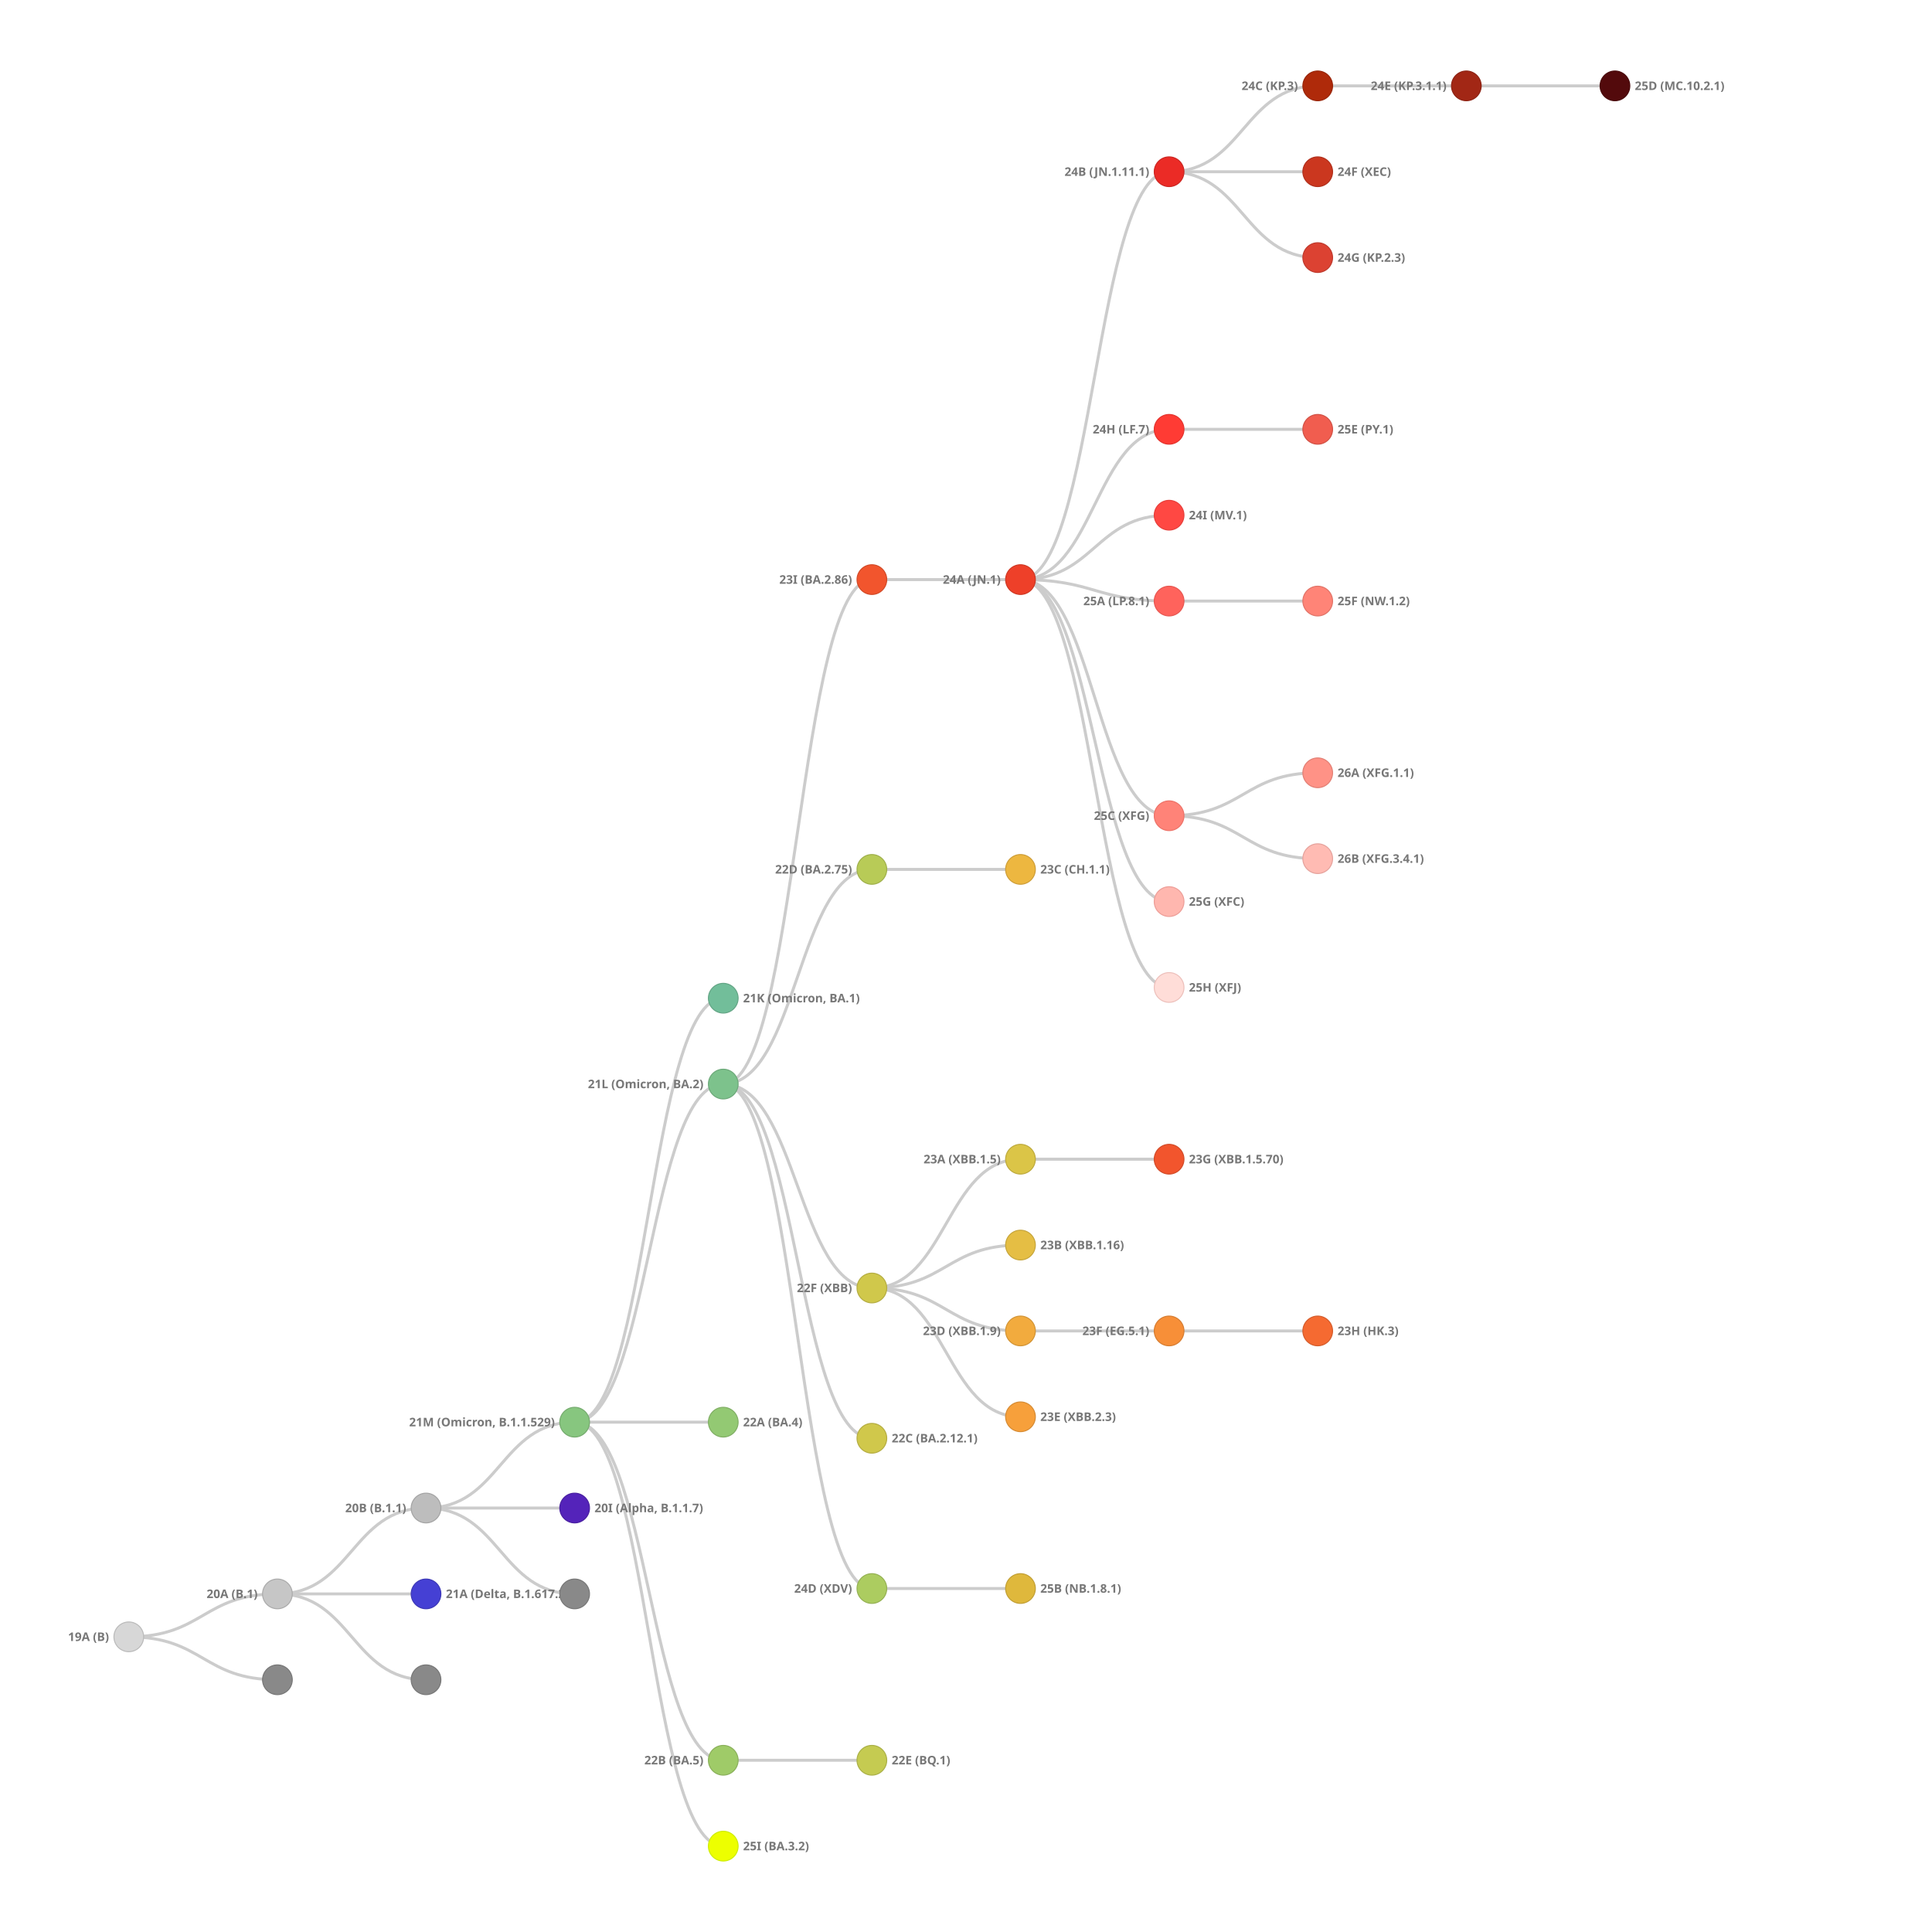
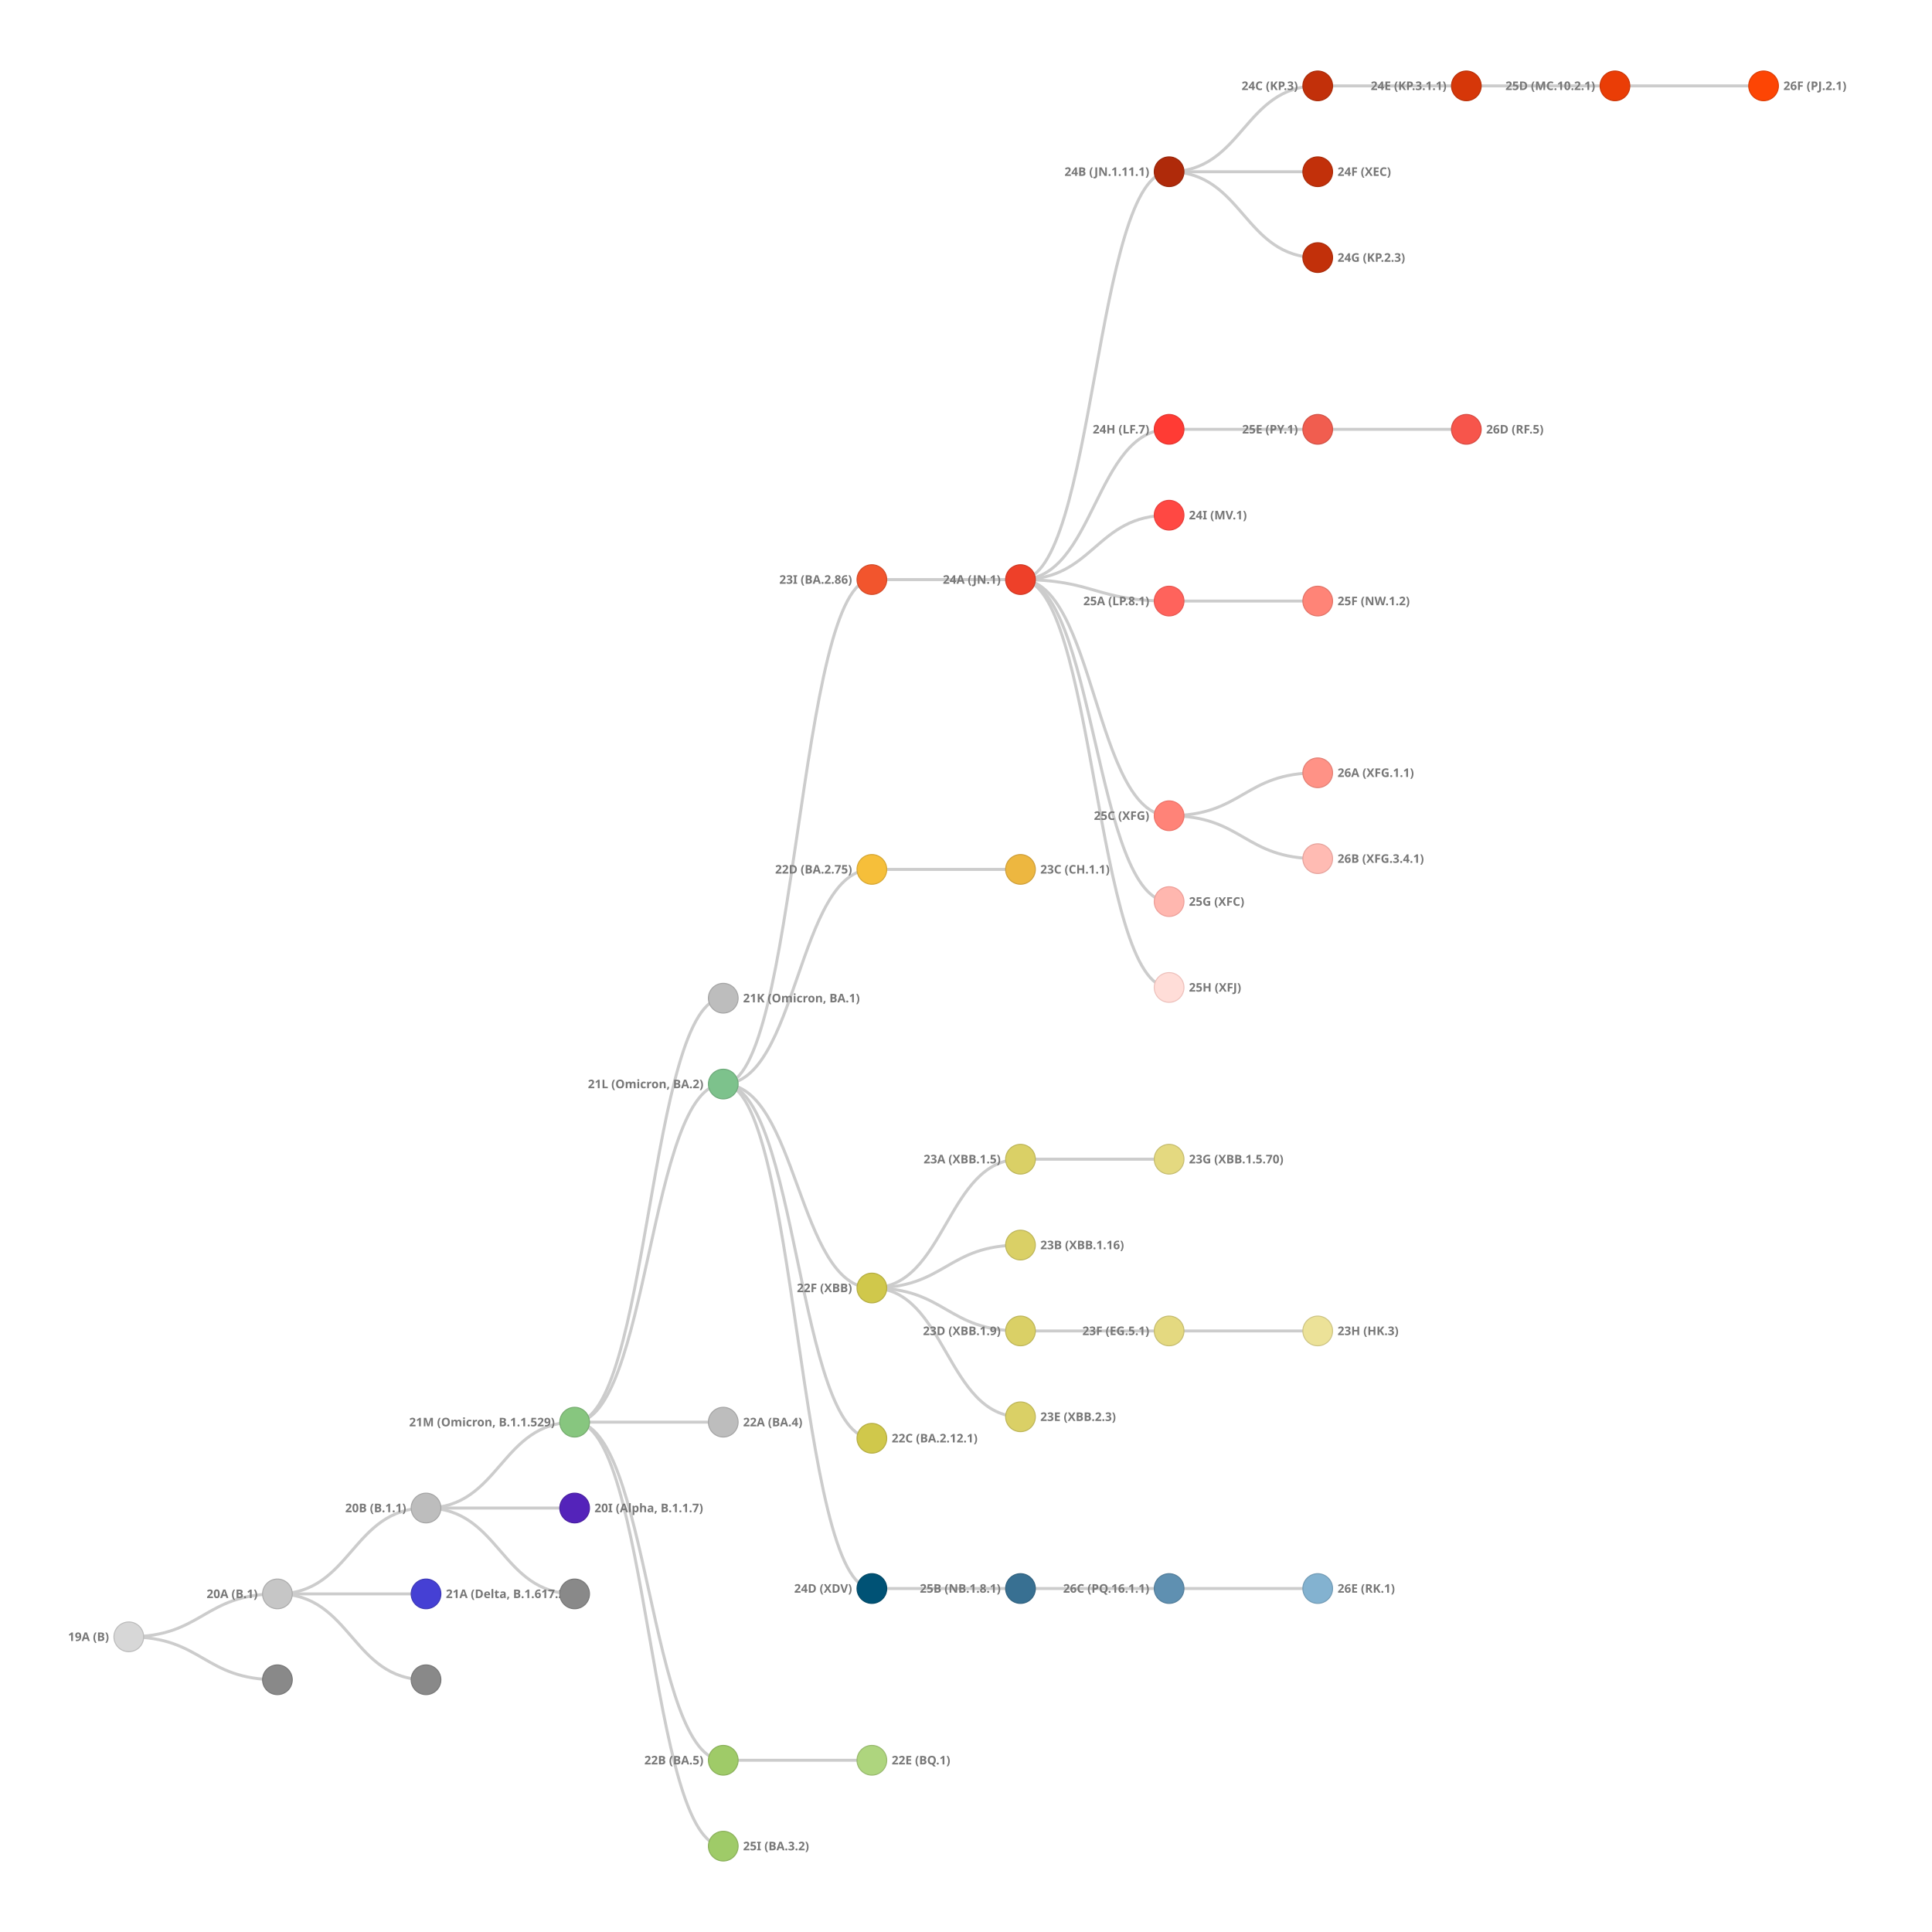
<svg xmlns="http://www.w3.org/2000/svg" class="d3-component" viewBox="-70 0 1830 1950" style="font-family: sans-serif; font-size: 1.25rem;" width="2000" height="2000">
  <path fill="none" stroke="#ccc" stroke-width="3px" d="M 150 1608.75               C 75 1608.75,                 75 1652.083,                 0 1652.083" />
  <path fill="none" stroke="#ccc" stroke-width="3px" d="M 150 1695.417               C 75 1695.417,                 75 1652.083,                 0 1652.083" />
  <path fill="none" stroke="#ccc" stroke-width="3px" d="M 300 1522.083               C 225 1522.083,                 225 1608.75,                 150 1608.75" />
  <path fill="none" stroke="#ccc" stroke-width="3px" d="M 300 1608.75               C 225 1608.75,                 225 1608.75,                 150 1608.75" />
  <path fill="none" stroke="#ccc" stroke-width="3px" d="M 300 1695.417               C 225 1695.417,                 225 1608.75,                 150 1608.75" />
  <path fill="none" stroke="#ccc" stroke-width="3px" d="M 450 1435.417               C 375 1435.417,                 375 1522.083,                 300 1522.083" />
  <path fill="none" stroke="#ccc" stroke-width="3px" d="M 450 1522.083               C 375 1522.083,                 375 1522.083,                 300 1522.083" />
  <path fill="none" stroke="#ccc" stroke-width="3px" d="M 450 1608.75               C 375 1608.75,                 375 1522.083,                 300 1522.083" />
  <path fill="none" stroke="#ccc" stroke-width="3px" d="M 600 1007.5               C 525 1007.5,                 525 1435.417,                 450 1435.417" />
  <path fill="none" stroke="#ccc" stroke-width="3px" d="M 600 1094.167               C 525 1094.167,                 525 1435.417,                 450 1435.417" />
  <path fill="none" stroke="#ccc" stroke-width="3px" d="M 600 1435.417               C 525 1435.417,                 525 1435.417,                 450 1435.417" />
  <path fill="none" stroke="#ccc" stroke-width="3px" d="M 600 1776.667               C 525 1776.667,                 525 1435.417,                 450 1435.417" />
  <path fill="none" stroke="#ccc" stroke-width="3px" d="M 600 1863.333               C 525 1863.333,                 525 1435.417,                 450 1435.417" />
  <path fill="none" stroke="#ccc" stroke-width="3px" d="M 750 585               C 675 585,                 675 1094.167,                 600 1094.167" />
  <path fill="none" stroke="#ccc" stroke-width="3px" d="M 750 877.5               C 675 877.5,                 675 1094.167,                 600 1094.167" />
  <path fill="none" stroke="#ccc" stroke-width="3px" d="M 750 1300               C 675 1300,                 675 1094.167,                 600 1094.167" />
  <path fill="none" stroke="#ccc" stroke-width="3px" d="M 750 1451.667               C 675 1451.667,                 675 1094.167,                 600 1094.167" />
  <path fill="none" stroke="#ccc" stroke-width="3px" d="M 750 1603.333               C 675 1603.333,                 675 1094.167,                 600 1094.167" />
  <path fill="none" stroke="#ccc" stroke-width="3px" d="M 750 1776.667               C 675 1776.667,                 675 1776.667,                 600 1776.667" />
  <path fill="none" stroke="#ccc" stroke-width="3px" d="M 900 585               C 825 585,                 825 585,                 750 585" />
  <path fill="none" stroke="#ccc" stroke-width="3px" d="M 900 877.5               C 825 877.5,                 825 877.5,                 750 877.5" />
  <path fill="none" stroke="#ccc" stroke-width="3px" d="M 900 1170               C 825 1170,                 825 1300,                 750 1300" />
  <path fill="none" stroke="#ccc" stroke-width="3px" d="M 900 1256.667               C 825 1256.667,                 825 1300,                 750 1300" />
  <path fill="none" stroke="#ccc" stroke-width="3px" d="M 900 1343.333               C 825 1343.333,                 825 1300,                 750 1300" />
  <path fill="none" stroke="#ccc" stroke-width="3px" d="M 900 1430               C 825 1430,                 825 1300,                 750 1300" />
  <path fill="none" stroke="#ccc" stroke-width="3px" d="M 900 1603.333               C 825 1603.333,                 825 1603.333,                 750 1603.333" />
  <path fill="none" stroke="#ccc" stroke-width="3px" d="M 1050 173.333               C 975 173.333,                 975 585,                 900 585" />
  <path fill="none" stroke="#ccc" stroke-width="3px" d="M 1050 433.333               C 975 433.333,                 975 585,                 900 585" />
  <path fill="none" stroke="#ccc" stroke-width="3px" d="M 1050 520               C 975 520,                 975 585,                 900 585" />
  <path fill="none" stroke="#ccc" stroke-width="3px" d="M 1050 606.667               C 975 606.667,                 975 585,                 900 585" />
  <path fill="none" stroke="#ccc" stroke-width="3px" d="M 1050 823.333               C 975 823.333,                 975 585,                 900 585" />
  <path fill="none" stroke="#ccc" stroke-width="3px" d="M 1050 910               C 975 910,                 975 585,                 900 585" />
  <path fill="none" stroke="#ccc" stroke-width="3px" d="M 1050 996.667               C 975 996.667,                 975 585,                 900 585" />
  <path fill="none" stroke="#ccc" stroke-width="3px" d="M 1050 1170               C 975 1170,                 975 1170,                 900 1170" />
  <path fill="none" stroke="#ccc" stroke-width="3px" d="M 1050 1343.333               C 975 1343.333,                 975 1343.333,                 900 1343.333" />
+   <path fill="none" stroke="#ccc" stroke-width="3px" d="M 1050 1603.333               C 975 1603.333,                 975 1603.333,                 900 1603.333" />
  <path fill="none" stroke="#ccc" stroke-width="3px" d="M 1200 86.667               C 1125 86.667,                 1125 173.333,                 1050 173.333" />
  <path fill="none" stroke="#ccc" stroke-width="3px" d="M 1200 173.333               C 1125 173.333,                 1125 173.333,                 1050 173.333" />
  <path fill="none" stroke="#ccc" stroke-width="3px" d="M 1200 260               C 1125 260,                 1125 173.333,                 1050 173.333" />
  <path fill="none" stroke="#ccc" stroke-width="3px" d="M 1200 433.333               C 1125 433.333,                 1125 433.333,                 1050 433.333" />
  <path fill="none" stroke="#ccc" stroke-width="3px" d="M 1200 606.667               C 1125 606.667,                 1125 606.667,                 1050 606.667" />
  <path fill="none" stroke="#ccc" stroke-width="3px" d="M 1200 780               C 1125 780,                 1125 823.333,                 1050 823.333" />
  <path fill="none" stroke="#ccc" stroke-width="3px" d="M 1200 866.667               C 1125 866.667,                 1125 823.333,                 1050 823.333" />
  <path fill="none" stroke="#ccc" stroke-width="3px" d="M 1200 1343.333               C 1125 1343.333,                 1125 1343.333,                 1050 1343.333" />
+   <path fill="none" stroke="#ccc" stroke-width="3px" d="M 1200 1603.333               C 1125 1603.333,                 1125 1603.333,                 1050 1603.333" />
  <path fill="none" stroke="#ccc" stroke-width="3px" d="M 1350 86.667               C 1275 86.667,                 1275 86.667,                 1200 86.667" />
+   <path fill="none" stroke="#ccc" stroke-width="3px" d="M 1350 433.333               C 1275 433.333,                 1275 433.333,                 1200 433.333" />
  <path fill="none" stroke="#ccc" stroke-width="3px" d="M 1500 86.667               C 1425 86.667,                 1425 86.667,                 1350 86.667" />
+   <path fill="none" stroke="#ccc" stroke-width="3px" d="M 1650 86.667               C 1575 86.667,                 1575 86.667,                 1500 86.667" />
  <g transform="translate(50,50)" />
  <g class="node" transform="translate(0, 1652.083)">
    <circle class="node" r="15" cursor="pointer" style="fill: rgb(215, 215, 215); stroke: rgb(186, 186, 186);" />
    <text dy=".35em" x="-20" text-anchor="end" fill="#777" font-weight="700">19A (B)</text>
  </g>
  <g class="node" transform="translate(150, 1608.75)">
    <circle class="node" r="15" cursor="pointer" style="fill: rgb(198, 198, 198); stroke: rgb(171, 171, 171);" />
    <text dy=".35em" x="-20" text-anchor="end" fill="#777" font-weight="700">20A (B.1)</text>
  </g>
  <g class="node" transform="translate(150, 1695.417)">
    <circle class="node" r="15" cursor="pointer" style="fill: rgb(137, 137, 137); stroke: rgb(119, 119, 119);" />
    <text dy=".35em" x="20" text-anchor="start" fill="#777" font-weight="700" />
  </g>
  <g class="node" transform="translate(300, 1522.083)">
    <circle class="node" r="15" cursor="pointer" style="fill: rgb(189, 189, 189); stroke: rgb(164, 164, 164);" />
    <text dy=".35em" x="-20" text-anchor="end" fill="#777" font-weight="700">20B (B.1.1)</text>
  </g>
  <g class="node" transform="translate(300, 1608.75)">
    <circle class="node" r="15" cursor="pointer" style="fill: rgb(69, 64, 212); stroke: rgb(60, 56, 183);" />
    <text dy=".35em" x="20" text-anchor="start" fill="#777" font-weight="700">21A (Delta, B.1.617.2)</text>
  </g>
  <g class="node" transform="translate(300, 1695.417)">
    <circle class="node" r="15" cursor="pointer" style="fill: rgb(137, 137, 137); stroke: rgb(119, 119, 119);" />
    <text dy=".35em" x="20" text-anchor="start" fill="#777" font-weight="700" />
  </g>
  <g class="node" transform="translate(450, 1435.417)">
    <circle class="node" r="15" cursor="pointer" style="fill: rgb(135, 198, 127); stroke: rgb(117, 171, 110);" />
    <text dy=".35em" x="-20" text-anchor="end" fill="#777" font-weight="700">21M (Omicron, B.1.1.529)</text>
  </g>
  <g class="node" transform="translate(450, 1522.083)">
    <circle class="node" r="15" cursor="pointer" style="fill: rgb(84, 35, 186); stroke: rgb(73, 31, 161);" />
    <text dy=".35em" x="20" text-anchor="start" fill="#777" font-weight="700">20I (Alpha, B.1.1.7)</text>
  </g>
  <g class="node" transform="translate(450, 1608.75)">
    <circle class="node" r="15" cursor="pointer" style="fill: rgb(137, 137, 137); stroke: rgb(119, 119, 119);" />
    <text dy=".35em" x="20" text-anchor="start" fill="#777" font-weight="700" />
  </g>
  <g class="node" transform="translate(600, 1007.5)">
-     <circle class="node" r="15" cursor="pointer" style="fill: rgb(114, 190, 154); stroke: rgb(99, 165, 133);" />
+     <circle class="node" r="15" cursor="pointer" style="fill: rgb(189, 189, 189); stroke: rgb(164, 164, 164);" />
    <text dy=".35em" x="20" text-anchor="start" fill="#777" font-weight="700">21K (Omicron, BA.1)</text>
  </g>
  <g class="node" transform="translate(600, 1094.167)">
    <circle class="node" r="15" cursor="pointer" style="fill: rgb(125, 194, 140); stroke: rgb(108, 169, 121);" />
    <text dy=".35em" x="-20" text-anchor="end" fill="#777" font-weight="700">21L (Omicron, BA.2)</text>
  </g>
  <g class="node" transform="translate(600, 1435.417)">
-     <circle class="node" r="15" cursor="pointer" style="fill: rgb(147, 201, 115); stroke: rgb(128, 174, 100);" />
+     <circle class="node" r="15" cursor="pointer" style="fill: rgb(189, 189, 189); stroke: rgb(164, 164, 164);" />
    <text dy=".35em" x="20" text-anchor="start" fill="#777" font-weight="700">22A (BA.4)</text>
  </g>
  <g class="node" transform="translate(600, 1776.667)">
    <circle class="node" r="15" cursor="pointer" style="fill: rgb(159, 203, 104); stroke: rgb(138, 176, 90);" />
    <text dy=".35em" x="-20" text-anchor="end" fill="#777" font-weight="700">22B (BA.5)</text>
  </g>
  <g class="node" transform="translate(600, 1863.333)">
-     <circle class="node" r="15" cursor="pointer" style="fill: rgb(237, 255, 0); stroke: rgb(206, 237, 0);" />
+     <circle class="node" r="15" cursor="pointer" style="fill: rgb(159, 203, 104); stroke: rgb(138, 176, 90);" />
    <text dy=".35em" x="20" text-anchor="start" fill="#777" font-weight="700">25I (BA.3.2)</text>
  </g>
  <g class="node" transform="translate(750, 585)">
    <circle class="node" r="15" cursor="pointer" style="fill: rgb(242, 85, 45); stroke: rgb(210, 74, 39);" />
    <text dy=".35em" x="-20" text-anchor="end" fill="#777" font-weight="700">23I (BA.2.86)</text>
  </g>
  <g class="node" transform="translate(750, 877.5)">
-     <circle class="node" r="15" cursor="pointer" style="fill: rgb(184, 203, 87); stroke: rgb(159, 176, 75);" />
+     <circle class="node" r="15" cursor="pointer" style="fill: rgb(246, 191, 58); stroke: rgb(213, 166, 50);" />
    <text dy=".35em" x="-20" text-anchor="end" fill="#777" font-weight="700">22D (BA.2.75)</text>
  </g>
  <g class="node" transform="translate(750, 1300)">
    <circle class="node" r="15" cursor="pointer" style="fill: rgb(208, 200, 75); stroke: rgb(181, 173, 65);" />
    <text dy=".35em" x="-20" text-anchor="end" fill="#777" font-weight="700">22F (XBB)</text>
  </g>
  <g class="node" transform="translate(750, 1451.667)">
    <circle class="node" r="15" cursor="pointer" style="fill: rgb(208, 200, 75); stroke: rgb(181, 173, 65);" />
    <text dy=".35em" x="20" text-anchor="start" fill="#777" font-weight="700">22C (BA.2.12.1)</text>
  </g>
  <g class="node" transform="translate(750, 1603.333)">
-     <circle class="node" r="15" cursor="pointer" style="fill: rgb(172, 204, 96); stroke: rgb(149, 177, 83);" />
+     <circle class="node" r="15" cursor="pointer" style="fill: rgb(0, 82, 117); stroke: rgb(0, 71, 101);" />
    <text dy=".35em" x="-20" text-anchor="end" fill="#777" font-weight="700">24D (XDV)</text>
  </g>
  <g class="node" transform="translate(750, 1776.667)">
-     <circle class="node" r="15" cursor="pointer" style="fill: rgb(197, 203, 81); stroke: rgb(170, 176, 70);" />
+     <circle class="node" r="15" cursor="pointer" style="fill: rgb(174, 213, 126); stroke: rgb(151, 184, 109);" />
    <text dy=".35em" x="20" text-anchor="start" fill="#777" font-weight="700">22E (BQ.1)</text>
  </g>
  <g class="node" transform="translate(900, 585)">
    <circle class="node" r="15" cursor="pointer" style="fill: rgb(238, 64, 41); stroke: rgb(207, 56, 35);" />
    <text dy=".35em" x="-20" text-anchor="end" fill="#777" font-weight="700">24A (JN.1)</text>
  </g>
  <g class="node" transform="translate(900, 877.5)">
    <circle class="node" r="15" cursor="pointer" style="fill: rgb(237, 183, 64); stroke: rgb(206, 158, 56);" />
    <text dy=".35em" x="20" text-anchor="start" fill="#777" font-weight="700">23C (CH.1.1)</text>
  </g>
  <g class="node" transform="translate(900, 1170)">
-     <circle class="node" r="15" cursor="pointer" style="fill: rgb(219, 197, 71); stroke: rgb(190, 170, 61);" />
+     <circle class="node" r="15" cursor="pointer" style="fill: rgb(218, 208, 102); stroke: rgb(189, 181, 88);" />
    <text dy=".35em" x="-20" text-anchor="end" fill="#777" font-weight="700">23A (XBB.1.5)</text>
  </g>
  <g class="node" transform="translate(900, 1256.667)">
-     <circle class="node" r="15" cursor="pointer" style="fill: rgb(229, 190, 68); stroke: rgb(198, 165, 59);" />
+     <circle class="node" r="15" cursor="pointer" style="fill: rgb(218, 208, 102); stroke: rgb(189, 181, 88);" />
    <text dy=".35em" x="20" text-anchor="start" fill="#777" font-weight="700">23B (XBB.1.16)</text>
  </g>
  <g class="node" transform="translate(900, 1343.333)">
-     <circle class="node" r="15" cursor="pointer" style="fill: rgb(242, 171, 62); stroke: rgb(210, 148, 54);" />
+     <circle class="node" r="15" cursor="pointer" style="fill: rgb(218, 208, 102); stroke: rgb(189, 181, 88);" />
    <text dy=".35em" x="-20" text-anchor="end" fill="#777" font-weight="700">23D (XBB.1.9)</text>
  </g>
  <g class="node" transform="translate(900, 1430)">
-     <circle class="node" r="15" cursor="pointer" style="fill: rgb(247, 160, 59); stroke: rgb(214, 139, 51);" />
+     <circle class="node" r="15" cursor="pointer" style="fill: rgb(218, 208, 102); stroke: rgb(189, 181, 88);" />
    <text dy=".35em" x="20" text-anchor="start" fill="#777" font-weight="700">23E (XBB.2.3)</text>
  </g>
  <g class="node" transform="translate(900, 1603.333)">
-     <circle class="node" r="15" cursor="pointer" style="fill: rgb(223, 184, 60); stroke: rgb(194, 159, 52);" />
-     <text dy=".35em" x="20" text-anchor="start" fill="#777" font-weight="700">25B (NB.1.8.1)</text>
+     <circle class="node" r="15" cursor="pointer" style="fill: rgb(56, 112, 146); stroke: rgb(48, 97, 127);" />
+     <text dy=".35em" x="-20" text-anchor="end" fill="#777" font-weight="700">25B (NB.1.8.1)</text>
  </g>
  <g class="node" transform="translate(1050, 173.3333)">
-     <circle class="node" r="15" cursor="pointer" style="fill: rgb(235, 43, 38); stroke: rgb(204, 37, 33);" />
+     <circle class="node" r="15" cursor="pointer" style="fill: rgb(175, 42, 10); stroke: rgb(152, 36, 8);" />
    <text dy=".35em" x="-20" text-anchor="end" fill="#777" font-weight="700">24B (JN.1.11.1)</text>
  </g>
  <g class="node" transform="translate(1050, 433.3333)">
    <circle class="node" r="15" cursor="pointer" style="fill: rgb(255, 59, 52); stroke: rgb(227, 51, 45);" />
    <text dy=".35em" x="-20" text-anchor="end" fill="#777" font-weight="700">24H (LF.7)</text>
  </g>
  <g class="node" transform="translate(1050, 520)">
    <circle class="node" r="15" cursor="pointer" style="fill: rgb(255, 72, 67); stroke: rgb(231, 62, 58);" />
    <text dy=".35em" x="20" text-anchor="start" fill="#777" font-weight="700">24I (MV.1)</text>
  </g>
  <g class="node" transform="translate(1050, 606.6667)">
    <circle class="node" r="15" cursor="pointer" style="fill: rgb(255, 99, 92); stroke: rgb(231, 86, 80);" />
    <text dy=".35em" x="-20" text-anchor="end" fill="#777" font-weight="700">25A (LP.8.1)</text>
  </g>
  <g class="node" transform="translate(1050, 823.3333)">
    <circle class="node" r="15" cursor="pointer" style="fill: rgb(255, 131, 120); stroke: rgb(237, 114, 104);" />
    <text dy=".35em" x="-20" text-anchor="end" fill="#777" font-weight="700">25C (XFG)</text>
  </g>
  <g class="node" transform="translate(1050, 910)">
    <circle class="node" r="15" cursor="pointer" style="fill: rgb(255, 183, 175); stroke: rgb(237, 158, 152);" />
    <text dy=".35em" x="20" text-anchor="start" fill="#777" font-weight="700">25G (XFC)</text>
  </g>
  <g class="node" transform="translate(1050, 996.6667)">
    <circle class="node" r="15" cursor="pointer" style="fill: rgb(255, 221, 216); stroke: rgb(237, 192, 187);" />
    <text dy=".35em" x="20" text-anchor="start" fill="#777" font-weight="700">25H (XFJ)</text>
  </g>
  <g class="node" transform="translate(1050, 1170)">
-     <circle class="node" r="15" cursor="pointer" style="fill: rgb(242, 85, 45); stroke: rgb(210, 74, 39);" />
+     <circle class="node" r="15" cursor="pointer" style="fill: rgb(228, 217, 128); stroke: rgb(197, 188, 111);" />
    <text dy=".35em" x="20" text-anchor="start" fill="#777" font-weight="700">23G (XBB.1.5.70)</text>
  </g>
  <g class="node" transform="translate(1050, 1343.333)">
-     <circle class="node" r="15" cursor="pointer" style="fill: rgb(247, 143, 56); stroke: rgb(214, 124, 48);" />
+     <circle class="node" r="15" cursor="pointer" style="fill: rgb(228, 217, 128); stroke: rgb(197, 188, 111);" />
    <text dy=".35em" x="-20" text-anchor="end" fill="#777" font-weight="700">23F (EG.5.1)</text>
  </g>
+   <g class="node" transform="translate(1050, 1603.333)">
+     <circle class="node" r="15" cursor="pointer" style="fill: rgb(95, 144, 177); stroke: rgb(82, 125, 154);" />
+     <text dy=".35em" x="-20" text-anchor="end" fill="#777" font-weight="700">26C (PQ.16.1.1)</text>
+   </g>
  <g class="node" transform="translate(1200, 86.66666)">
-     <circle class="node" r="15" cursor="pointer" style="fill: rgb(175, 42, 10); stroke: rgb(152, 36, 8);" />
+     <circle class="node" r="15" cursor="pointer" style="fill: rgb(194, 48, 10); stroke: rgb(169, 42, 8);" />
    <text dy=".35em" x="-20" text-anchor="end" fill="#777" font-weight="700">24C (KP.3)</text>
  </g>
  <g class="node" transform="translate(1200, 173.3333)">
-     <circle class="node" r="15" cursor="pointer" style="fill: rgb(203, 55, 31); stroke: rgb(176, 47, 27);" />
+     <circle class="node" r="15" cursor="pointer" style="fill: rgb(194, 48, 10); stroke: rgb(169, 42, 8);" />
    <text dy=".35em" x="20" text-anchor="start" fill="#777" font-weight="700">24F (XEC)</text>
  </g>
  <g class="node" transform="translate(1200, 260)">
-     <circle class="node" r="15" cursor="pointer" style="fill: rgb(220, 66, 50); stroke: rgb(191, 57, 44);" />
+     <circle class="node" r="15" cursor="pointer" style="fill: rgb(194, 48, 10); stroke: rgb(169, 42, 8);" />
    <text dy=".35em" x="20" text-anchor="start" fill="#777" font-weight="700">24G (KP.2.3)</text>
  </g>
  <g class="node" transform="translate(1200, 433.3333)">
    <circle class="node" r="15" cursor="pointer" style="fill: rgb(241, 93, 79); stroke: rgb(209, 81, 69);" />
-     <text dy=".35em" x="20" text-anchor="start" fill="#777" font-weight="700">25E (PY.1)</text>
+     <text dy=".35em" x="-20" text-anchor="end" fill="#777" font-weight="700">25E (PY.1)</text>
  </g>
  <g class="node" transform="translate(1200, 606.6667)">
    <circle class="node" r="15" cursor="pointer" style="fill: rgb(255, 132, 119); stroke: rgb(225, 115, 103);" />
    <text dy=".35em" x="20" text-anchor="start" fill="#777" font-weight="700">25F (NW.1.2)</text>
  </g>
  <g class="node" transform="translate(1200, 780)">
    <circle class="node" r="15" cursor="pointer" style="fill: rgb(255, 146, 134); stroke: rgb(226, 127, 116);" />
    <text dy=".35em" x="20" text-anchor="start" fill="#777" font-weight="700">26A (XFG.1.1)</text>
  </g>
  <g class="node" transform="translate(1200, 866.6667)">
    <circle class="node" r="15" cursor="pointer" style="fill: rgb(255, 187, 179); stroke: rgb(229, 162, 156);" />
    <text dy=".35em" x="20" text-anchor="start" fill="#777" font-weight="700">26B (XFG.3.4.1)</text>
  </g>
  <g class="node" transform="translate(1200, 1343.333)">
-     <circle class="node" r="15" cursor="pointer" style="fill: rgb(245, 106, 49); stroke: rgb(212, 92, 43);" />
+     <circle class="node" r="15" cursor="pointer" style="fill: rgb(236, 226, 152); stroke: rgb(205, 196, 132);" />
    <text dy=".35em" x="20" text-anchor="start" fill="#777" font-weight="700">23H (HK.3)</text>
  </g>
+   <g class="node" transform="translate(1200, 1603.333)">
+     <circle class="node" r="15" cursor="pointer" style="fill: rgb(131, 178, 208); stroke: rgb(114, 155, 181);" />
+     <text dy=".35em" x="20" text-anchor="start" fill="#777" font-weight="700">26E (RK.1)</text>
+   </g>
  <g class="node" transform="translate(1350, 86.66666)">
-     <circle class="node" r="15" cursor="pointer" style="fill: rgb(162, 39, 21); stroke: rgb(141, 34, 19);" />
+     <circle class="node" r="15" cursor="pointer" style="fill: rgb(214, 55, 9); stroke: rgb(185, 47, 7);" />
    <text dy=".35em" x="-20" text-anchor="end" fill="#777" font-weight="700">24E (KP.3.1.1)</text>
  </g>
+   <g class="node" transform="translate(1350, 433.3333)">
+     <circle class="node" r="15" cursor="pointer" style="fill: rgb(247, 85, 75); stroke: rgb(214, 74, 65);" />
+     <text dy=".35em" x="20" text-anchor="start" fill="#777" font-weight="700">26D (RF.5)</text>
+   </g>
  <g class="node" transform="translate(1500, 86.66666)">
-     <circle class="node" r="15" cursor="pointer" style="fill: rgb(83, 10, 12); stroke: rgb(72, 8, 10);" />
-     <text dy=".35em" x="20" text-anchor="start" fill="#777" font-weight="700">25D (MC.10.2.1)</text>
+     <circle class="node" r="15" cursor="pointer" style="fill: rgb(234, 61, 6); stroke: rgb(203, 53, 6);" />
+     <text dy=".35em" x="-20" text-anchor="end" fill="#777" font-weight="700">25D (MC.10.2.1)</text>
+   </g>
+   <g class="node" transform="translate(1650, 86.66666)">
+     <circle class="node" r="15" cursor="pointer" style="fill: rgb(253, 69, 4); stroke: rgb(220, 60, 4);" />
+     <text dy=".35em" x="20" text-anchor="start" fill="#777" font-weight="700">26F (PJ.2.1)</text>
  </g>
</svg>
